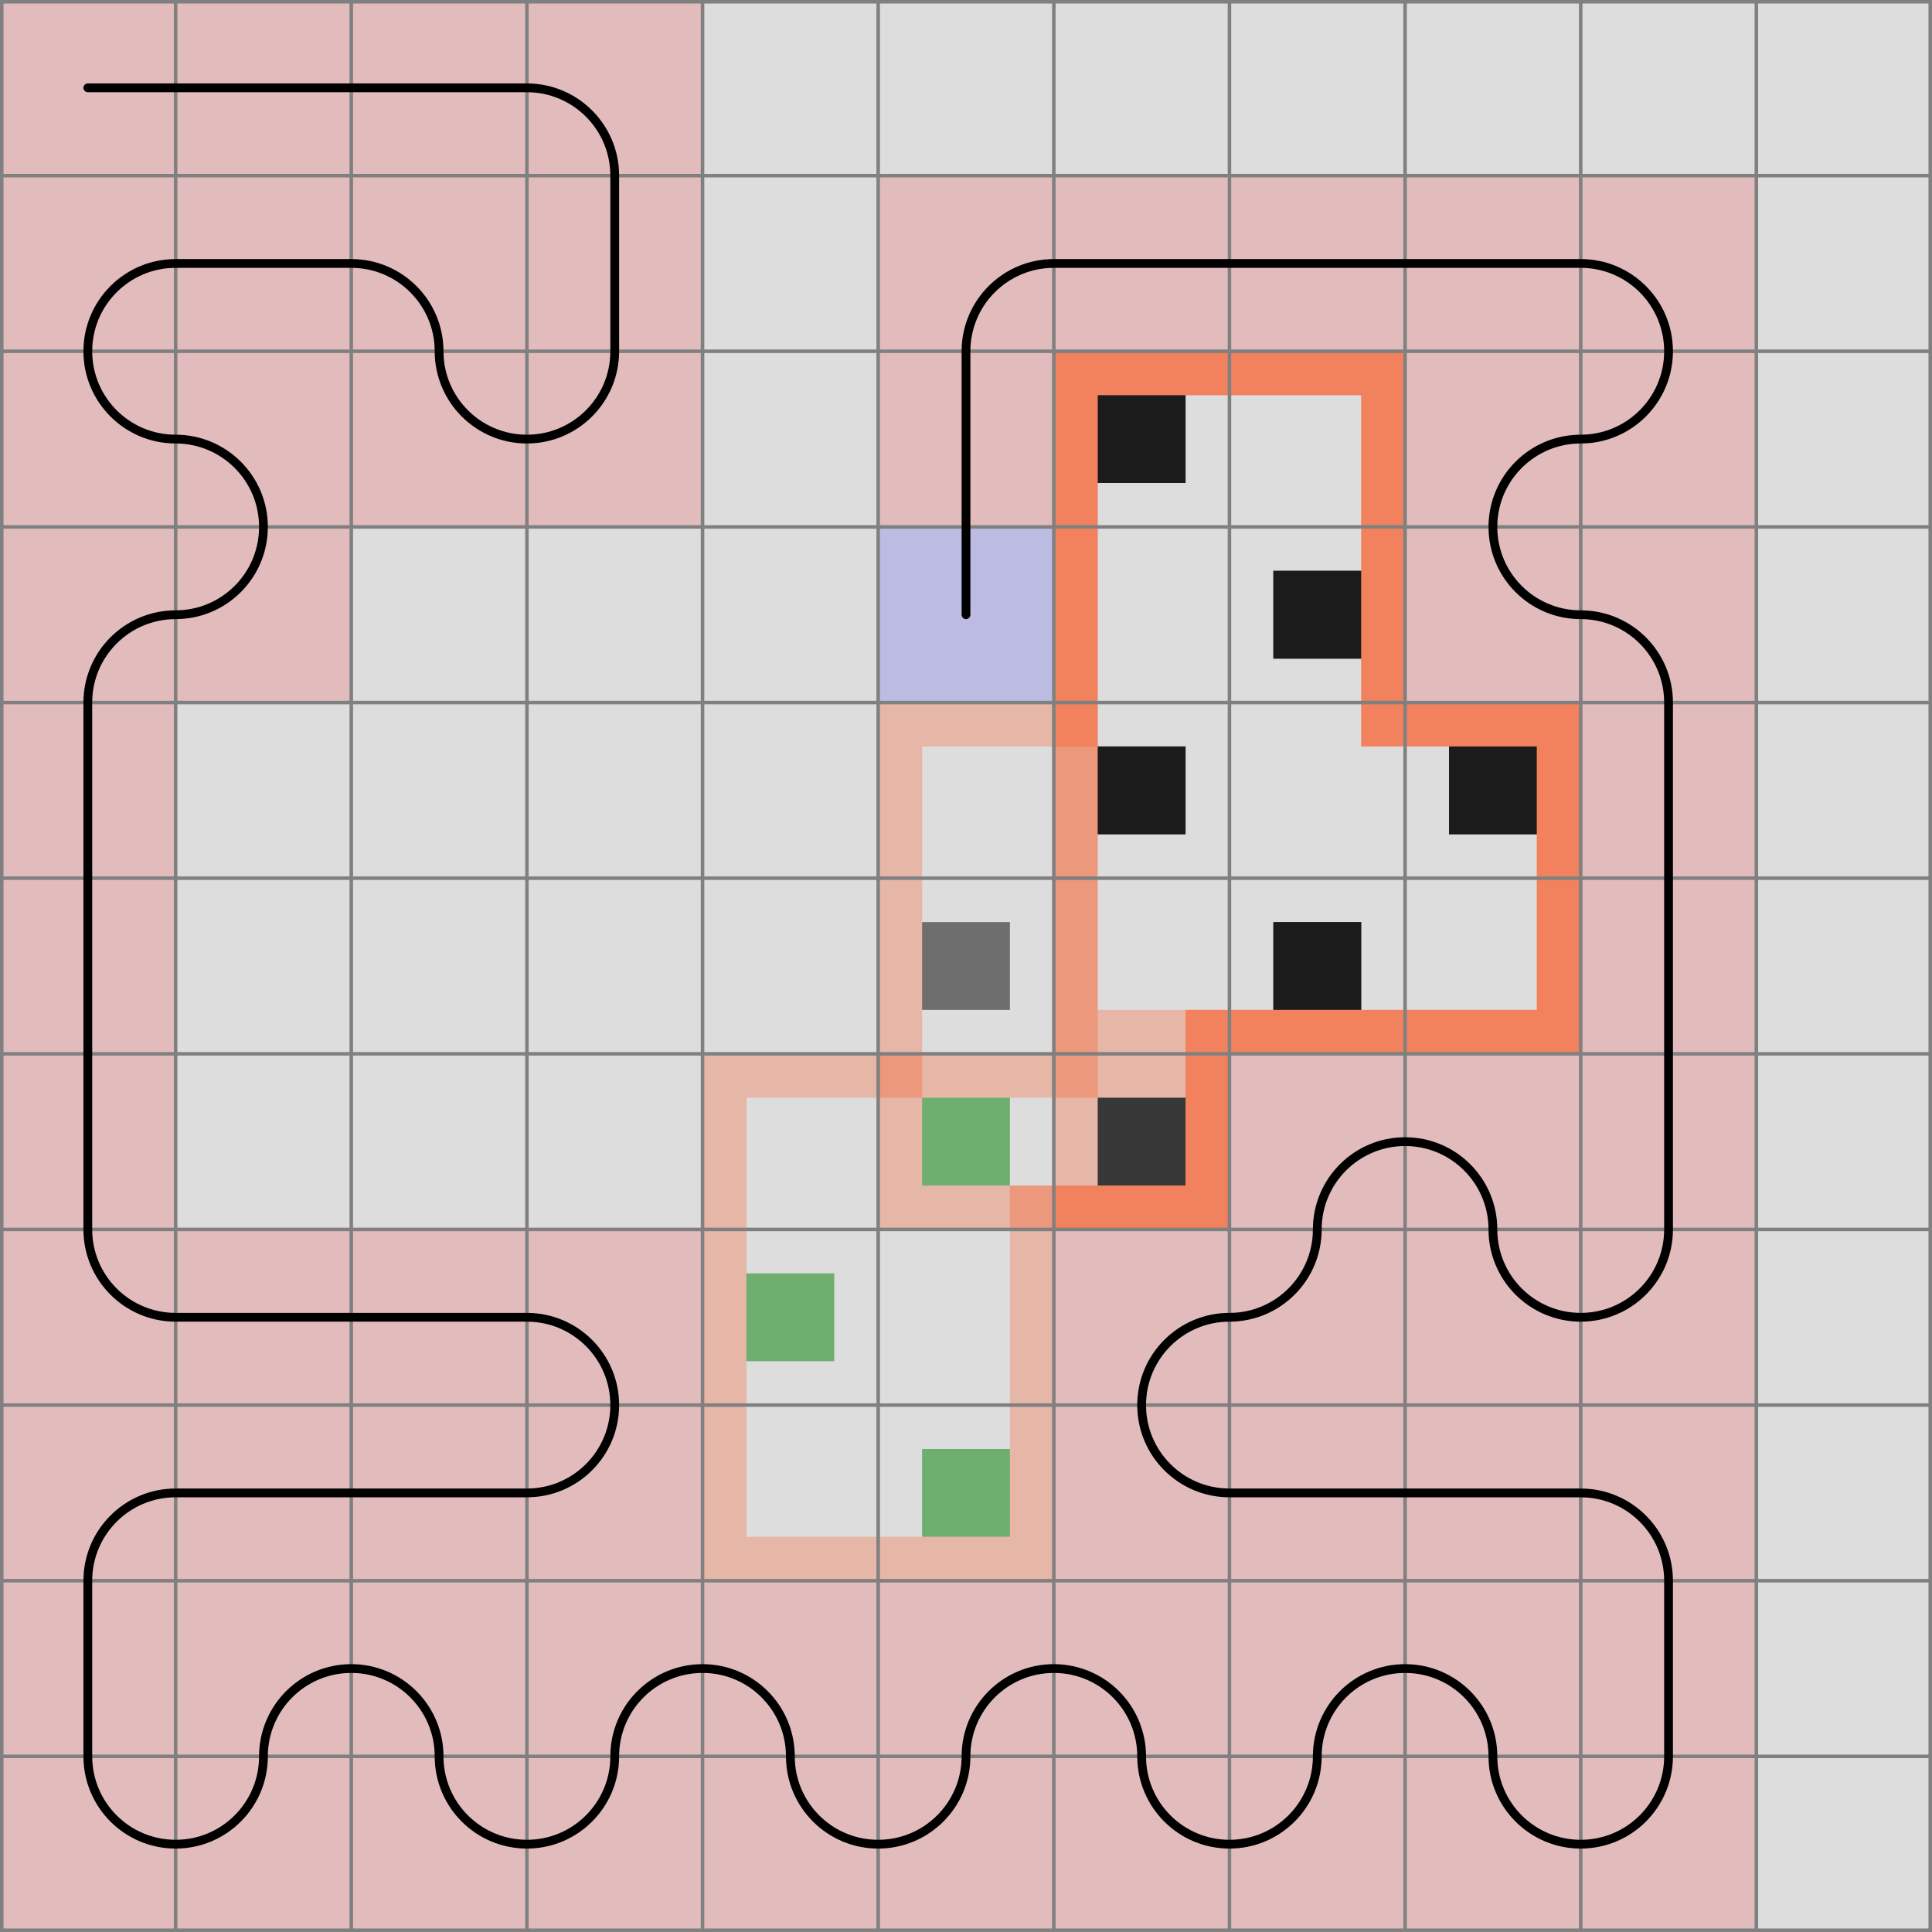
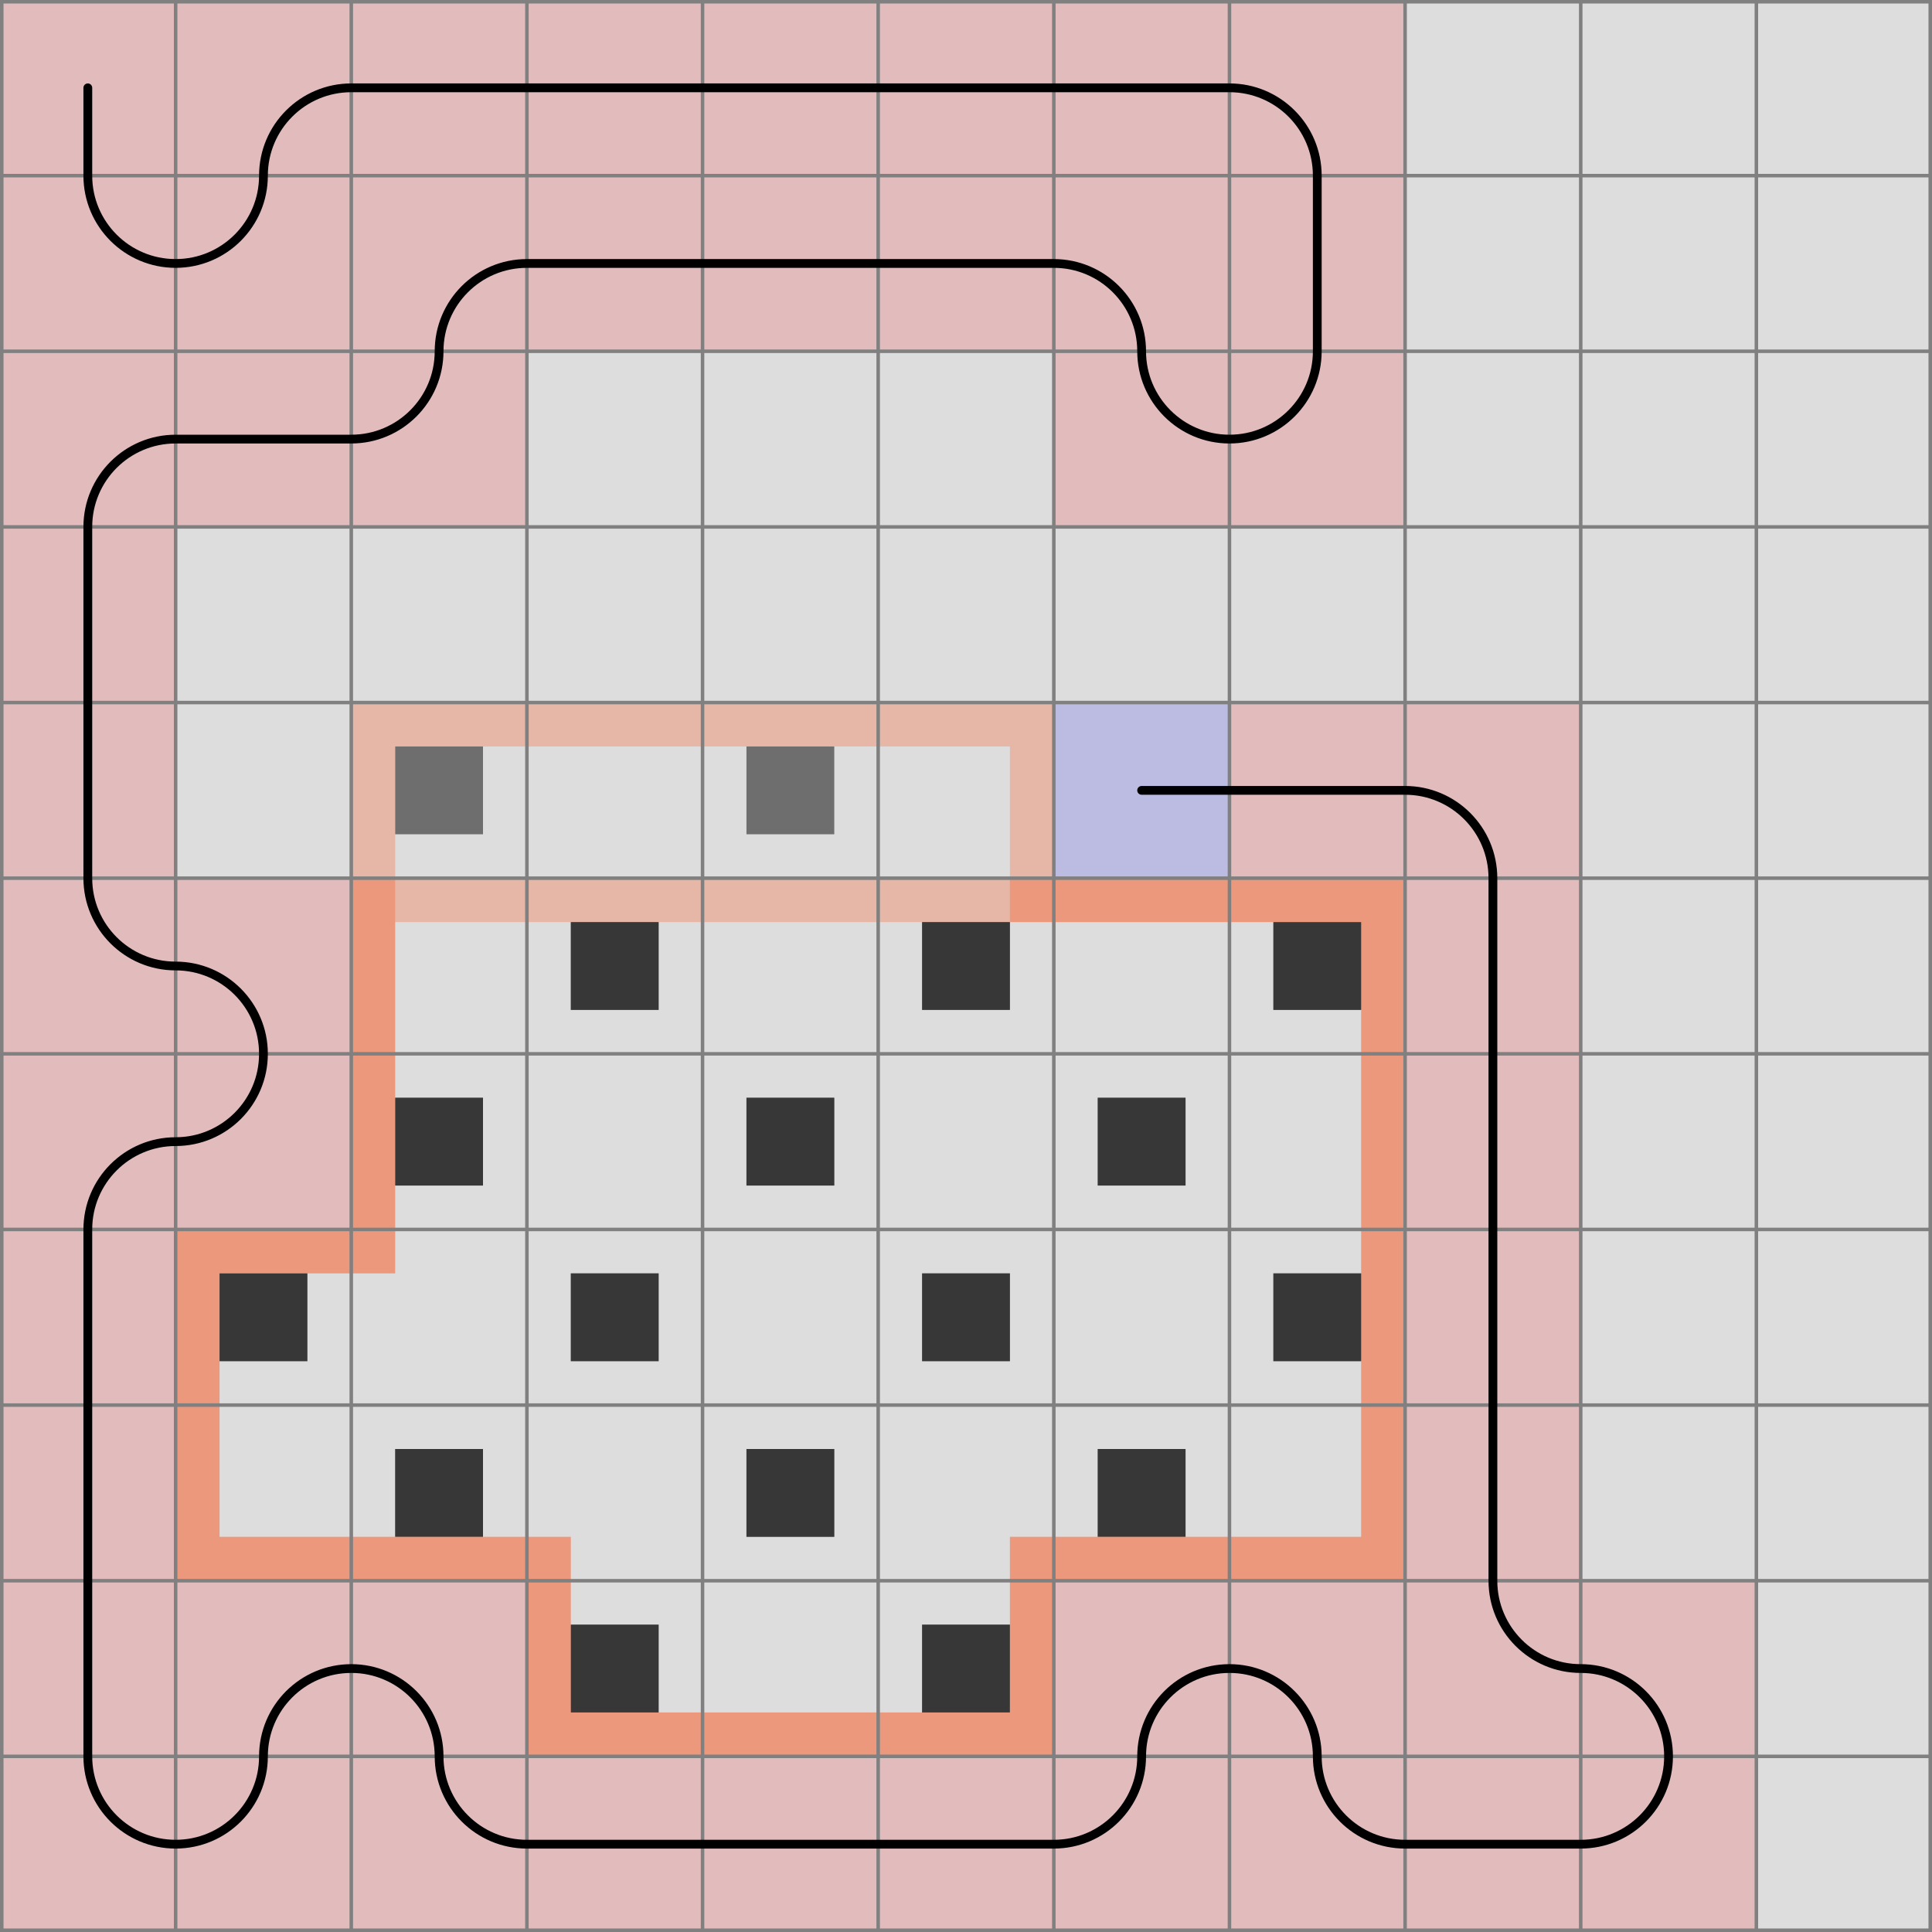
<svg xmlns="http://www.w3.org/2000/svg" viewBox="0 0 11 11">
  <path d="M0,0 h11 v11 h-11 z" fill="#dddddd" />
+   <rect x="3.25" y="9.25" width="0.5" height="0.5" fill="black" fill-opacity="0.5" />
+   <rect x="5.25" y="9.25" width="0.5" height="0.5" fill="black" fill-opacity="0.5" />
+   <rect x="2.25" y="8.25" width="0.5" height="0.5" fill="black" fill-opacity="0.5" />
+   <rect x="4.25" y="8.25" width="0.5" height="0.5" fill="black" fill-opacity="0.5" />
+   <rect x="6.25" y="8.25" width="0.5" height="0.5" fill="black" fill-opacity="0.5" />
+   <rect x="1.25" y="7.25" width="0.5" height="0.5" fill="black" fill-opacity="0.5" />
+   <rect x="3.25" y="7.25" width="0.5" height="0.5" fill="black" fill-opacity="0.5" />
+   <rect x="5.25" y="7.25" width="0.5" height="0.5" fill="black" fill-opacity="0.5" />
+   <rect x="7.25" y="7.25" width="0.5" height="0.5" fill="black" fill-opacity="0.5" />
+   <rect x="2.25" y="6.25" width="0.5" height="0.5" fill="black" fill-opacity="0.5" />
+   <rect x="4.25" y="6.25" width="0.5" height="0.5" fill="black" fill-opacity="0.5" />
  <rect x="6.25" y="6.25" width="0.5" height="0.5" fill="black" fill-opacity="0.5" />
-   <rect x="7.25" y="5.25" width="0.5" height="0.5" fill="black" fill-opacity="0.5" />
-   <rect x="6.25" y="4.25" width="0.5" height="0.5" fill="black" fill-opacity="0.5" />
-   <rect x="8.25" y="4.25" width="0.5" height="0.5" fill="black" fill-opacity="0.5" />
-   <rect x="7.25" y="3.25" width="0.5" height="0.5" fill="black" fill-opacity="0.5" />
-   <rect x="6.25" y="2.25" width="0.5" height="0.5" fill="black" fill-opacity="0.5" />
-   <rect x="7.25" y="5.25" width="0.5" height="0.5" fill="black" fill-opacity="0.5" />
-   <rect x="6.25" y="4.25" width="0.5" height="0.5" fill="black" fill-opacity="0.5" />
-   <rect x="8.25" y="4.25" width="0.5" height="0.5" fill="black" fill-opacity="0.5" />
-   <rect x="7.25" y="3.25" width="0.5" height="0.5" fill="black" fill-opacity="0.5" />
-   <rect x="6.25" y="2.25" width="0.5" height="0.5" fill="black" fill-opacity="0.5" />
-   <rect x="5.25" y="8.25" width="0.5" height="0.5" fill="#008000" fill-opacity="0.5" />
-   <rect x="4.25" y="7.25" width="0.5" height="0.5" fill="#008000" fill-opacity="0.5" />
-   <rect x="5.25" y="6.25" width="0.5" height="0.5" fill="#008000" fill-opacity="0.5" />
-   <rect x="6.25" y="6.25" width="0.5" height="0.5" fill="black" fill-opacity="0.5" />
+   <rect x="3.25" y="5.25" width="0.5" height="0.5" fill="black" fill-opacity="0.5" />
  <rect x="5.25" y="5.25" width="0.5" height="0.5" fill="black" fill-opacity="0.5" />
  <rect x="7.25" y="5.25" width="0.5" height="0.5" fill="black" fill-opacity="0.5" />
-   <rect x="6.25" y="4.25" width="0.5" height="0.5" fill="black" fill-opacity="0.5" />
-   <rect x="8.25" y="4.25" width="0.5" height="0.5" fill="black" fill-opacity="0.5" />
-   <rect x="7.25" y="3.25" width="0.5" height="0.5" fill="black" fill-opacity="0.5" />
-   <rect x="6.25" y="2.25" width="0.5" height="0.5" fill="black" fill-opacity="0.5" />
+   <rect x="3.25" y="9.25" width="0.5" height="0.5" fill="black" fill-opacity="0.5" />
+   <rect x="5.25" y="9.25" width="0.5" height="0.5" fill="black" fill-opacity="0.5" />
+   <rect x="2.25" y="8.25" width="0.5" height="0.5" fill="black" fill-opacity="0.5" />
+   <rect x="4.25" y="8.25" width="0.5" height="0.5" fill="black" fill-opacity="0.5" />
+   <rect x="6.25" y="8.25" width="0.5" height="0.5" fill="black" fill-opacity="0.5" />
+   <rect x="1.25" y="7.25" width="0.5" height="0.5" fill="black" fill-opacity="0.5" />
+   <rect x="3.25" y="7.25" width="0.5" height="0.5" fill="black" fill-opacity="0.5" />
+   <rect x="5.25" y="7.25" width="0.5" height="0.5" fill="black" fill-opacity="0.5" />
+   <rect x="7.25" y="7.25" width="0.5" height="0.5" fill="black" fill-opacity="0.5" />
+   <rect x="2.25" y="6.25" width="0.5" height="0.5" fill="black" fill-opacity="0.5" />
+   <rect x="4.25" y="6.25" width="0.5" height="0.5" fill="black" fill-opacity="0.5" />
+   <rect x="6.25" y="6.25" width="0.5" height="0.5" fill="black" fill-opacity="0.5" />
+   <rect x="3.25" y="5.25" width="0.5" height="0.5" fill="black" fill-opacity="0.5" />
+   <rect x="5.25" y="5.25" width="0.5" height="0.5" fill="black" fill-opacity="0.5" />
+   <rect x="7.25" y="5.25" width="0.5" height="0.5" fill="black" fill-opacity="0.5" />
+   <rect x="2.25" y="4.25" width="0.5" height="0.5" fill="black" fill-opacity="0.5" />
+   <rect x="4.25" y="4.25" width="0.5" height="0.5" fill="black" fill-opacity="0.5" />
  <rect width="1" height="1" x="0" y="0" fill="#e2bcbc" fill-opacity="1" />
+   <rect width="1" height="1" x="0" y="1" fill="#e2bcbc" fill-opacity="1" />
+   <rect width="1" height="1" x="1" y="1" fill="#e2bcbc" fill-opacity="1" />
  <rect width="1" height="1" x="1" y="0" fill="#e2bcbc" fill-opacity="1" />
  <rect width="1" height="1" x="2" y="0" fill="#e2bcbc" fill-opacity="1" />
  <rect width="1" height="1" x="3" y="0" fill="#e2bcbc" fill-opacity="1" />
+   <rect width="1" height="1" x="4" y="0" fill="#e2bcbc" fill-opacity="1" />
+   <rect width="1" height="1" x="5" y="0" fill="#e2bcbc" fill-opacity="1" />
+   <rect width="1" height="1" x="6" y="0" fill="#e2bcbc" fill-opacity="1" />
+   <rect width="1" height="1" x="7" y="0" fill="#e2bcbc" fill-opacity="1" />
+   <rect width="1" height="1" x="7" y="1" fill="#e2bcbc" fill-opacity="1" />
+   <rect width="1" height="1" x="7" y="2" fill="#e2bcbc" fill-opacity="1" />
+   <rect width="1" height="1" x="6" y="2" fill="#e2bcbc" fill-opacity="1" />
+   <rect width="1" height="1" x="6" y="1" fill="#e2bcbc" fill-opacity="1" />
+   <rect width="1" height="1" x="5" y="1" fill="#e2bcbc" fill-opacity="1" />
+   <rect width="1" height="1" x="4" y="1" fill="#e2bcbc" fill-opacity="1" />
  <rect width="1" height="1" x="3" y="1" fill="#e2bcbc" fill-opacity="1" />
-   <rect width="1" height="1" x="3" y="2" fill="#e2bcbc" fill-opacity="1" />
+   <rect width="1" height="1" x="2" y="1" fill="#e2bcbc" fill-opacity="1" />
  <rect width="1" height="1" x="2" y="2" fill="#e2bcbc" fill-opacity="1" />
-   <rect width="1" height="1" x="2" y="1" fill="#e2bcbc" fill-opacity="1" />
-   <rect width="1" height="1" x="1" y="1" fill="#e2bcbc" fill-opacity="1" />
-   <rect width="1" height="1" x="0" y="1" fill="#e2bcbc" fill-opacity="1" />
+   <rect width="1" height="1" x="1" y="2" fill="#e2bcbc" fill-opacity="1" />
  <rect width="1" height="1" x="0" y="2" fill="#e2bcbc" fill-opacity="1" />
-   <rect width="1" height="1" x="1" y="2" fill="#e2bcbc" fill-opacity="1" />
-   <rect width="1" height="1" x="1" y="3" fill="#e2bcbc" fill-opacity="1" />
  <rect width="1" height="1" x="0" y="3" fill="#e2bcbc" fill-opacity="1" />
  <rect width="1" height="1" x="0" y="4" fill="#e2bcbc" fill-opacity="1" />
  <rect width="1" height="1" x="0" y="5" fill="#e2bcbc" fill-opacity="1" />
+   <rect width="1" height="1" x="1" y="5" fill="#e2bcbc" fill-opacity="1" />
+   <rect width="1" height="1" x="1" y="6" fill="#e2bcbc" fill-opacity="1" />
  <rect width="1" height="1" x="0" y="6" fill="#e2bcbc" fill-opacity="1" />
  <rect width="1" height="1" x="0" y="7" fill="#e2bcbc" fill-opacity="1" />
-   <rect width="1" height="1" x="1" y="7" fill="#e2bcbc" fill-opacity="1" />
-   <rect width="1" height="1" x="2" y="7" fill="#e2bcbc" fill-opacity="1" />
-   <rect width="1" height="1" x="3" y="7" fill="#e2bcbc" fill-opacity="1" />
-   <rect width="1" height="1" x="3" y="8" fill="#e2bcbc" fill-opacity="1" />
-   <rect width="1" height="1" x="2" y="8" fill="#e2bcbc" fill-opacity="1" />
-   <rect width="1" height="1" x="1" y="8" fill="#e2bcbc" fill-opacity="1" />
  <rect width="1" height="1" x="0" y="8" fill="#e2bcbc" fill-opacity="1" />
  <rect width="1" height="1" x="0" y="9" fill="#e2bcbc" fill-opacity="1" />
  <rect width="1" height="1" x="0" y="10" fill="#e2bcbc" fill-opacity="1" />
  <rect width="1" height="1" x="1" y="10" fill="#e2bcbc" fill-opacity="1" />
  <rect width="1" height="1" x="1" y="9" fill="#e2bcbc" fill-opacity="1" />
  <rect width="1" height="1" x="2" y="9" fill="#e2bcbc" fill-opacity="1" />
  <rect width="1" height="1" x="2" y="10" fill="#e2bcbc" fill-opacity="1" />
  <rect width="1" height="1" x="3" y="10" fill="#e2bcbc" fill-opacity="1" />
-   <rect width="1" height="1" x="3" y="9" fill="#e2bcbc" fill-opacity="1" />
-   <rect width="1" height="1" x="4" y="9" fill="#e2bcbc" fill-opacity="1" />
  <rect width="1" height="1" x="4" y="10" fill="#e2bcbc" fill-opacity="1" />
  <rect width="1" height="1" x="5" y="10" fill="#e2bcbc" fill-opacity="1" />
-   <rect width="1" height="1" x="5" y="9" fill="#e2bcbc" fill-opacity="1" />
+   <rect width="1" height="1" x="6" y="10" fill="#e2bcbc" fill-opacity="1" />
  <rect width="1" height="1" x="6" y="9" fill="#e2bcbc" fill-opacity="1" />
-   <rect width="1" height="1" x="6" y="10" fill="#e2bcbc" fill-opacity="1" />
+   <rect width="1" height="1" x="7" y="9" fill="#e2bcbc" fill-opacity="1" />
  <rect width="1" height="1" x="7" y="10" fill="#e2bcbc" fill-opacity="1" />
-   <rect width="1" height="1" x="7" y="9" fill="#e2bcbc" fill-opacity="1" />
-   <rect width="1" height="1" x="8" y="9" fill="#e2bcbc" fill-opacity="1" />
  <rect width="1" height="1" x="8" y="10" fill="#e2bcbc" fill-opacity="1" />
  <rect width="1" height="1" x="9" y="10" fill="#e2bcbc" fill-opacity="1" />
  <rect width="1" height="1" x="9" y="9" fill="#e2bcbc" fill-opacity="1" />
-   <rect width="1" height="1" x="9" y="8" fill="#e2bcbc" fill-opacity="1" />
+   <rect width="1" height="1" x="8" y="9" fill="#e2bcbc" fill-opacity="1" />
  <rect width="1" height="1" x="8" y="8" fill="#e2bcbc" fill-opacity="1" />
-   <rect width="1" height="1" x="7" y="8" fill="#e2bcbc" fill-opacity="1" />
-   <rect width="1" height="1" x="6" y="8" fill="#e2bcbc" fill-opacity="1" />
-   <rect width="1" height="1" x="6" y="7" fill="#e2bcbc" fill-opacity="1" />
-   <rect width="1" height="1" x="7" y="7" fill="#e2bcbc" fill-opacity="1" />
-   <rect width="1" height="1" x="7" y="6" fill="#e2bcbc" fill-opacity="1" />
+   <rect width="1" height="1" x="8" y="7" fill="#e2bcbc" fill-opacity="1" />
  <rect width="1" height="1" x="8" y="6" fill="#e2bcbc" fill-opacity="1" />
-   <rect width="1" height="1" x="8" y="7" fill="#e2bcbc" fill-opacity="1" />
-   <rect width="1" height="1" x="9" y="7" fill="#e2bcbc" fill-opacity="1" />
-   <rect width="1" height="1" x="9" y="6" fill="#e2bcbc" fill-opacity="1" />
-   <rect width="1" height="1" x="9" y="5" fill="#e2bcbc" fill-opacity="1" />
-   <rect width="1" height="1" x="9" y="4" fill="#e2bcbc" fill-opacity="1" />
-   <rect width="1" height="1" x="9" y="3" fill="#e2bcbc" fill-opacity="1" />
-   <rect width="1" height="1" x="8" y="3" fill="#e2bcbc" fill-opacity="1" />
-   <rect width="1" height="1" x="8" y="2" fill="#e2bcbc" fill-opacity="1" />
-   <rect width="1" height="1" x="9" y="2" fill="#e2bcbc" fill-opacity="1" />
-   <rect width="1" height="1" x="9" y="1" fill="#e2bcbc" fill-opacity="1" />
-   <rect width="1" height="1" x="8" y="1" fill="#e2bcbc" fill-opacity="1" />
-   <rect width="1" height="1" x="7" y="1" fill="#e2bcbc" fill-opacity="1" />
-   <rect width="1" height="1" x="6" y="1" fill="#e2bcbc" fill-opacity="1" />
-   <rect width="1" height="1" x="5" y="1" fill="#e2bcbc" fill-opacity="1" />
-   <rect width="1" height="1" x="5" y="2" fill="#e2bcbc" fill-opacity="1" />
-   <rect width="1" height="1" x="5" y="3" fill="#bcbce2" fill-opacity="1" />
-   <rect width="0.25" height="1" x="6" y="5" fill="#FF4000" fill-opacity="0.25" />
-   <rect width="0.25" height="1" x="6" y="4" fill="#FF4000" fill-opacity="0.25" />
-   <rect width="0.25" height="1" x="6" y="3" fill="#FF4000" fill-opacity="0.25" />
-   <path d="M 6 2 h 1 v 0.25 h -0.75 v 0.75 h -0.25 z" fill="#FF4000" fill-opacity="0.25" />
-   <path d="M 8 2 v 1 h -0.25 v -0.75 h -0.75 v -0.25 z" fill="#FF4000" fill-opacity="0.25" />
-   <rect width="0.25" height="1" x="7.75" y="3" fill="#FF4000" fill-opacity="0.25" />
-   <rect width="0.25" height="0.25" x="7.75" y="4" fill="#FF4000" fill-opacity="0.25" />
-   <path d="M 9 4 v 1 h -0.25 v -0.75 h -0.75 v -0.25 z" fill="#FF4000" fill-opacity="0.25" />
-   <path d="M 9 6 h -1 v -0.25 h 0.75 v -0.75 h 0.25 z" fill="#FF4000" fill-opacity="0.25" />
-   <rect width="1" height="0.25" x="7" y="5.75" fill="#FF4000" fill-opacity="0.25" />
-   <rect width="0.25" height="0.25" x="6.75" y="5.75" fill="#FF4000" fill-opacity="0.25" />
-   <path d="M 7 7 v -1 h -0.25 v 0.75 h -0.5 v -0.75 h -0.25 v 1 z" fill="#FF4000" fill-opacity="0.25" />
-   <rect width="0.25" height="1" x="6" y="4" fill="#FF4000" fill-opacity="0.25" />
-   <rect width="0.25" height="1" x="6" y="3" fill="#FF4000" fill-opacity="0.25" />
-   <path d="M 6 2 h 1 v 0.25 h -0.75 v 0.75 h -0.25 z" fill="#FF4000" fill-opacity="0.25" />
-   <path d="M 8 2 v 1 h -0.25 v -0.75 h -0.75 v -0.25 z" fill="#FF4000" fill-opacity="0.25" />
-   <rect width="0.25" height="1" x="7.75" y="3" fill="#FF4000" fill-opacity="0.25" />
-   <rect width="0.25" height="0.25" x="7.75" y="4" fill="#FF4000" fill-opacity="0.25" />
-   <path d="M 9 4 v 1 h -0.25 v -0.75 h -0.75 v -0.25 z" fill="#FF4000" fill-opacity="0.25" />
-   <path d="M 9 6 h -1 v -0.25 h 0.75 v -0.75 h 0.25 z" fill="#FF4000" fill-opacity="0.25" />
-   <rect width="1" height="0.25" x="7" y="5.75" fill="#FF4000" fill-opacity="0.25" />
-   <path d="M 6 6 v -1 h 0.25 v 0.75 h 0.75 v 0.25 z" fill="#FF4000" fill-opacity="0.25" />
-   <rect width="1" height="0.25" x="5" y="6" fill="#FF4000" fill-opacity="0.25" />
-   <path d="M 7 6 h -1 v 0.25 h 0.75 v 0.5 h -0.75 v 0.25 h 1 z" fill="#FF4000" fill-opacity="0.25" />
-   <rect width="0.25" height="0.25" x="5.75" y="6.75" fill="#FF4000" fill-opacity="0.25" />
-   <rect width="0.25" height="1" x="5.75" y="7" fill="#FF4000" fill-opacity="0.25" />
-   <path d="M 6 9 h -1 v -0.25 h 0.75 v -0.75 h 0.25 z" fill="#FF4000" fill-opacity="0.25" />
-   <path d="M 4 9 v -1 h 0.25 v 0.75 h 0.75 v 0.25 z" fill="#FF4000" fill-opacity="0.25" />
-   <rect width="0.25" height="1" x="4" y="7" fill="#FF4000" fill-opacity="0.25" />
-   <path d="M 4 6 h 1 v 0.25 h -0.75 v 0.75 h -0.25 z" fill="#FF4000" fill-opacity="0.25" />
-   <rect width="0.25" height="1" x="5" y="5" fill="#FF4000" fill-opacity="0.25" />
-   <path d="M 5 4 h 1 v 0.25 h -0.75 v 0.75 h -0.25 z" fill="#FF4000" fill-opacity="0.25" />
-   <rect width="0.25" height="0.25" x="6" y="4" fill="#FF4000" fill-opacity="0.25" />
-   <rect width="0.25" height="1" x="6" y="3" fill="#FF4000" fill-opacity="0.25" />
-   <path d="M 6 2 h 1 v 0.25 h -0.75 v 0.75 h -0.25 z" fill="#FF4000" fill-opacity="0.25" />
-   <path d="M 8 2 v 1 h -0.25 v -0.75 h -0.75 v -0.25 z" fill="#FF4000" fill-opacity="0.25" />
-   <rect width="0.25" height="1" x="7.75" y="3" fill="#FF4000" fill-opacity="0.25" />
-   <rect width="0.25" height="0.25" x="7.75" y="4" fill="#FF4000" fill-opacity="0.25" />
-   <path d="M 9 4 v 1 h -0.25 v -0.75 h -0.75 v -0.25 z" fill="#FF4000" fill-opacity="0.25" />
-   <path d="M 9 6 h -1 v -0.25 h 0.75 v -0.75 h 0.25 z" fill="#FF4000" fill-opacity="0.25" />
-   <rect width="1" height="0.25" x="7" y="5.75" fill="#FF4000" fill-opacity="0.25" />
-   <rect width="0.25" height="0.25" x="6.75" y="5.75" fill="#FF4000" fill-opacity="0.25" />
-   <path d="M 7 7 h -1 v -0.25 h 0.75 v -0.75 h 0.25 z" fill="#FF4000" fill-opacity="0.25" />
-   <path d="M 5 7 v -1 h 0.25 v 0.75 h 0.75 v 0.25 z" fill="#FF4000" fill-opacity="0.25" />
+   <rect width="1" height="1" x="8" y="5" fill="#e2bcbc" fill-opacity="1" />
+   <rect width="1" height="1" x="8" y="4" fill="#e2bcbc" fill-opacity="1" />
+   <rect width="1" height="1" x="7" y="4" fill="#e2bcbc" fill-opacity="1" />
+   <rect width="1" height="1" x="6" y="4" fill="#bcbce2" fill-opacity="1" />
+   <rect width="1" height="0.25" x="3" y="5" fill="#FF4000" fill-opacity="0.25" />
+   <rect width="1" height="0.25" x="4" y="5" fill="#FF4000" fill-opacity="0.25" />
+   <rect width="1" height="0.25" x="5" y="5" fill="#FF4000" fill-opacity="0.25" />
+   <rect width="1" height="0.25" x="6" y="5" fill="#FF4000" fill-opacity="0.25" />
+   <path d="M 8 5 v 1 h -0.25 v -0.75 h -0.75 v -0.25 z" fill="#FF4000" fill-opacity="0.25" />
+   <rect width="0.25" height="1" x="7.75" y="6" fill="#FF4000" fill-opacity="0.25" />
+   <rect width="0.25" height="1" x="7.75" y="7" fill="#FF4000" fill-opacity="0.25" />
+   <path d="M 8 9 h -1 v -0.25 h 0.75 v -0.75 h 0.25 z" fill="#FF4000" fill-opacity="0.25" />
+   <rect width="1" height="0.25" x="6" y="8.75" fill="#FF4000" fill-opacity="0.25" />
+   <rect width="0.25" height="0.25" x="5.75" y="8.75" fill="#FF4000" fill-opacity="0.25" />
+   <path d="M 6 10 h -1 v -0.25 h 0.75 v -0.75 h 0.25 z" fill="#FF4000" fill-opacity="0.25" />
+   <rect width="1" height="0.25" x="4" y="9.75" fill="#FF4000" fill-opacity="0.25" />
+   <path d="M 3 10 v -1 h 0.25 v 0.75 h 0.75 v 0.25 z" fill="#FF4000" fill-opacity="0.25" />
+   <rect width="0.25" height="0.25" x="3" y="8.75" fill="#FF4000" fill-opacity="0.25" />
+   <rect width="1" height="0.25" x="2" y="8.75" fill="#FF4000" fill-opacity="0.25" />
+   <path d="M 1 9 v -1 h 0.25 v 0.75 h 0.75 v 0.25 z" fill="#FF4000" fill-opacity="0.25" />
+   <path d="M 1 7 h 1 v 0.25 h -0.75 v 0.75 h -0.25 z" fill="#FF4000" fill-opacity="0.25" />
+   <rect width="0.25" height="0.25" x="2" y="7" fill="#FF4000" fill-opacity="0.25" />
+   <rect width="0.25" height="1" x="2" y="6" fill="#FF4000" fill-opacity="0.25" />
+   <path d="M 2 5 h 1 v 0.25 h -0.75 v 0.75 h -0.25 z" fill="#FF4000" fill-opacity="0.25" />
+   <rect width="1" height="0.25" x="3" y="4" fill="#FF4000" fill-opacity="0.25" />
+   <rect width="1" height="0.25" x="4" y="4" fill="#FF4000" fill-opacity="0.25" />
+   <path d="M 6 4 v 1 h -0.25 v -0.75 h -0.75 v -0.25 z" fill="#FF4000" fill-opacity="0.25" />
+   <rect width="0.25" height="0.25" x="5.75" y="5" fill="#FF4000" fill-opacity="0.25" />
+   <rect width="1" height="0.25" x="6" y="5" fill="#FF4000" fill-opacity="0.25" />
+   <path d="M 8 5 v 1 h -0.25 v -0.75 h -0.75 v -0.25 z" fill="#FF4000" fill-opacity="0.25" />
+   <rect width="0.25" height="1" x="7.75" y="6" fill="#FF4000" fill-opacity="0.25" />
+   <rect width="0.25" height="1" x="7.75" y="7" fill="#FF4000" fill-opacity="0.25" />
+   <path d="M 8 9 h -1 v -0.25 h 0.75 v -0.75 h 0.25 z" fill="#FF4000" fill-opacity="0.25" />
+   <rect width="1" height="0.25" x="6" y="8.75" fill="#FF4000" fill-opacity="0.25" />
+   <rect width="0.25" height="0.25" x="5.75" y="8.75" fill="#FF4000" fill-opacity="0.25" />
+   <path d="M 6 10 h -1 v -0.25 h 0.75 v -0.75 h 0.25 z" fill="#FF4000" fill-opacity="0.25" />
+   <rect width="1" height="0.25" x="4" y="9.75" fill="#FF4000" fill-opacity="0.25" />
+   <path d="M 3 10 v -1 h 0.25 v 0.75 h 0.75 v 0.25 z" fill="#FF4000" fill-opacity="0.25" />
+   <rect width="0.25" height="0.25" x="3" y="8.75" fill="#FF4000" fill-opacity="0.25" />
+   <rect width="1" height="0.25" x="2" y="8.75" fill="#FF4000" fill-opacity="0.25" />
+   <path d="M 1 9 v -1 h 0.25 v 0.75 h 0.75 v 0.25 z" fill="#FF4000" fill-opacity="0.25" />
+   <path d="M 1 7 h 1 v 0.25 h -0.75 v 0.75 h -0.25 z" fill="#FF4000" fill-opacity="0.25" />
+   <rect width="0.25" height="0.25" x="2" y="7" fill="#FF4000" fill-opacity="0.25" />
+   <rect width="0.25" height="1" x="2" y="6" fill="#FF4000" fill-opacity="0.25" />
+   <rect width="0.25" height="1" x="2" y="5" fill="#FF4000" fill-opacity="0.25" />
+   <path d="M 2 4 h 1 v 0.25 h -0.75 v 0.75 h -0.25 z" fill="#FF4000" fill-opacity="0.25" />
  <path fill="transparent" stroke="gray" stroke-width="0.02" d="M 0.01 0 v 11" />
  <path fill="transparent" stroke="gray" stroke-width="0.02" d="M 0 0.01 h 11" />
  <path fill="transparent" stroke="gray" stroke-width="0.02" d="M 1 0 v 11" />
  <path fill="transparent" stroke="gray" stroke-width="0.02" d="M 0 1 h 11" />
  <path fill="transparent" stroke="gray" stroke-width="0.02" d="M 2 0 v 11" />
  <path fill="transparent" stroke="gray" stroke-width="0.02" d="M 0 2 h 11" />
  <path fill="transparent" stroke="gray" stroke-width="0.02" d="M 3 0 v 11" />
  <path fill="transparent" stroke="gray" stroke-width="0.02" d="M 0 3 h 11" />
  <path fill="transparent" stroke="gray" stroke-width="0.02" d="M 4 0 v 11" />
  <path fill="transparent" stroke="gray" stroke-width="0.02" d="M 0 4 h 11" />
  <path fill="transparent" stroke="gray" stroke-width="0.02" d="M 5 0 v 11" />
  <path fill="transparent" stroke="gray" stroke-width="0.02" d="M 0 5 h 11" />
  <path fill="transparent" stroke="gray" stroke-width="0.02" d="M 6 0 v 11" />
  <path fill="transparent" stroke="gray" stroke-width="0.02" d="M 0 6 h 11" />
  <path fill="transparent" stroke="gray" stroke-width="0.02" d="M 7 0 v 11" />
  <path fill="transparent" stroke="gray" stroke-width="0.02" d="M 0 7 h 11" />
  <path fill="transparent" stroke="gray" stroke-width="0.02" d="M 8 0 v 11" />
  <path fill="transparent" stroke="gray" stroke-width="0.02" d="M 0 8 h 11" />
  <path fill="transparent" stroke="gray" stroke-width="0.02" d="M 9 0 v 11" />
  <path fill="transparent" stroke="gray" stroke-width="0.02" d="M 0 9 h 11" />
  <path fill="transparent" stroke="gray" stroke-width="0.02" d="M 10 0 v 11" />
  <path fill="transparent" stroke="gray" stroke-width="0.02" d="M 0 10 h 11" />
  <path fill="transparent" stroke="gray" stroke-width="0.02" d="M 10.99 0 v 11" />
  <path fill="transparent" stroke="gray" stroke-width="0.02" d="M 0 10.99 h 11" />
-   <path d="M 0.5 0.5 L 1 0.5 L 2 0.5 L 3 0.5 A 0.5 0.5 0 0 1 3.5 1 L 3.5 2 A 0.5 0.5 0 0 1 3 2.5 A 0.5 0.5 0 0 1 2.5 2 A 0.5 0.5 0 0 0 2 1.5 L 1 1.5 A 0.5 0.5 0 0 0 0.5 2 A 0.5 0.5 0 0 0 1 2.5 A 0.5 0.5 0 0 1 1.5 3 A 0.5 0.5 0 0 1 1 3.5 A 0.5 0.5 0 0 0 0.5 4 L 0.5 5 L 0.5 6 L 0.5 7 A 0.5 0.5 0 0 0 1 7.5 L 2 7.5 L 3 7.5 A 0.5 0.5 0 0 1 3.5 8 A 0.5 0.5 0 0 1 3 8.5 L 2 8.5 L 1 8.5 A 0.5 0.5 0 0 0 0.5 9 L 0.5 10 A 0.5 0.5 0 0 0 1 10.5 A 0.5 0.5 0 0 0 1.5 10 A 0.5 0.5 0 0 1 2 9.5 A 0.5 0.5 0 0 1 2.5 10 A 0.5 0.5 0 0 0 3 10.5 A 0.5 0.5 0 0 0 3.5 10 A 0.5 0.5 0 0 1 4 9.5 A 0.5 0.5 0 0 1 4.5 10 A 0.5 0.5 0 0 0 5 10.5 A 0.5 0.5 0 0 0 5.5 10 A 0.5 0.5 0 0 1 6 9.5 A 0.5 0.5 0 0 1 6.5 10 A 0.5 0.5 0 0 0 7 10.5 A 0.5 0.5 0 0 0 7.5 10 A 0.5 0.5 0 0 1 8 9.5 A 0.5 0.5 0 0 1 8.5 10 A 0.5 0.5 0 0 0 9 10.5 A 0.5 0.5 0 0 0 9.5 10 L 9.5 9 A 0.5 0.5 0 0 0 9 8.5 L 8 8.5 L 7 8.5 A 0.5 0.5 0 0 1 6.5 8 A 0.5 0.5 0 0 1 7 7.5 A 0.5 0.5 0 0 0 7.5 7 A 0.5 0.5 0 0 1 8 6.5 A 0.5 0.5 0 0 1 8.5 7 A 0.5 0.5 0 0 0 9 7.5 A 0.5 0.5 0 0 0 9.5 7 L 9.5 6 L 9.5 5 L 9.5 4 A 0.5 0.5 0 0 0 9 3.5 A 0.5 0.5 0 0 1 8.5 3 A 0.5 0.5 0 0 1 9 2.5 A 0.5 0.5 0 0 0 9.5 2 A 0.5 0.5 0 0 0 9 1.5 L 8 1.5 L 7 1.5 L 6 1.5 A 0.5 0.5 0 0 0 5.5 2 L 5.5 3 L 5.5 3.5" fill="white" fill-opacity="0" stroke="black" stroke-width="0.05" stroke-linecap="round" />
+   <path d="M 0.5 0.5 L 0.5 1 A 0.5 0.5 0 0 0 1 1.5 A 0.5 0.5 0 0 0 1.5 1 A 0.5 0.5 0 0 1 2 0.5 L 3 0.5 L 4 0.5 L 5 0.5 L 6 0.5 L 7 0.5 A 0.5 0.5 0 0 1 7.5 1 L 7.5 2 A 0.5 0.5 0 0 1 7 2.5 A 0.5 0.5 0 0 1 6.5 2 A 0.5 0.5 0 0 0 6 1.5 L 5 1.5 L 4 1.5 L 3 1.5 A 0.5 0.5 0 0 0 2.5 2 A 0.5 0.5 0 0 1 2 2.5 L 1 2.5 A 0.5 0.5 0 0 0 0.5 3 L 0.5 4 L 0.5 5 A 0.5 0.5 0 0 0 1 5.5 A 0.5 0.5 0 0 1 1.5 6 A 0.5 0.5 0 0 1 1 6.5 A 0.5 0.5 0 0 0 0.5 7 L 0.5 8 L 0.5 9 L 0.5 10 A 0.5 0.5 0 0 0 1 10.5 A 0.5 0.5 0 0 0 1.5 10 A 0.5 0.5 0 0 1 2 9.5 A 0.5 0.5 0 0 1 2.5 10 A 0.5 0.5 0 0 0 3 10.5 L 4 10.5 L 5 10.5 L 6 10.5 A 0.5 0.5 0 0 0 6.5 10 A 0.5 0.5 0 0 1 7 9.5 A 0.5 0.5 0 0 1 7.5 10 A 0.5 0.5 0 0 0 8 10.5 L 9 10.5 A 0.5 0.5 0 0 0 9.5 10 A 0.5 0.5 0 0 0 9 9.5 A 0.5 0.5 0 0 1 8.5 9 L 8.5 8 L 8.5 7 L 8.5 6 L 8.5 5 A 0.5 0.5 0 0 0 8 4.5 L 7 4.5 L 6.5 4.5" fill="white" fill-opacity="0" stroke="black" stroke-width="0.05" stroke-linecap="round" />
</svg>
